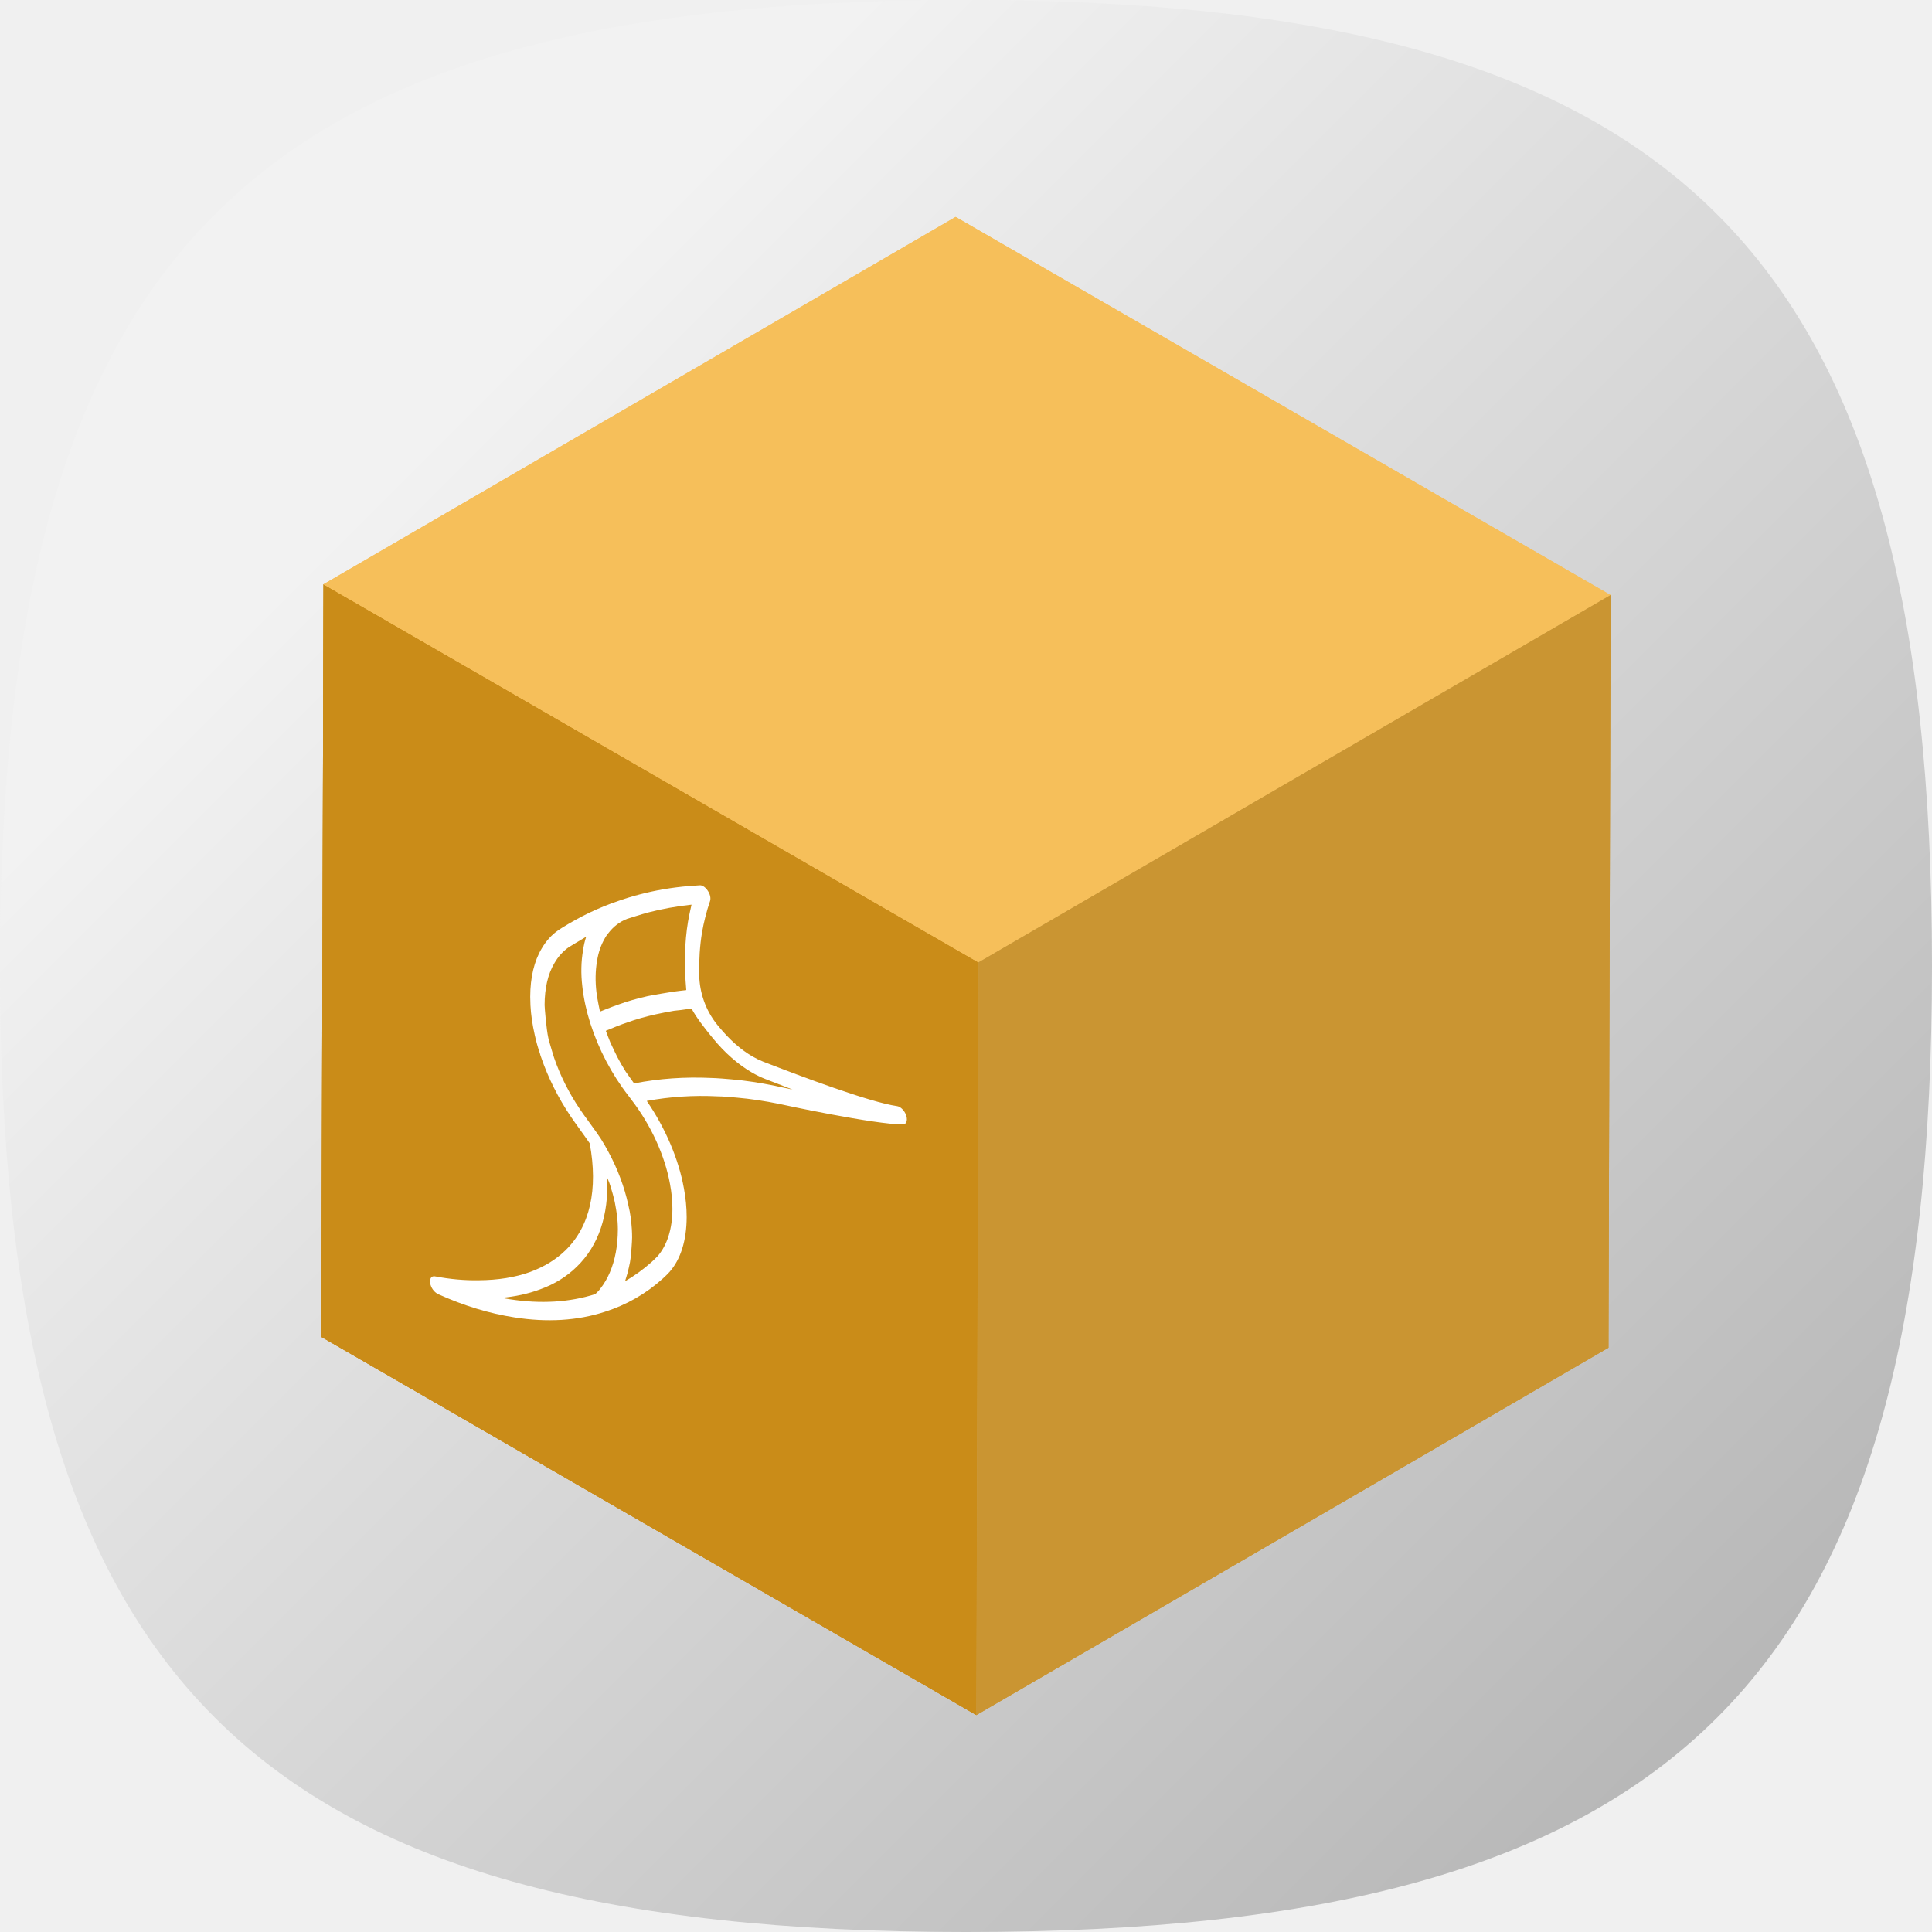
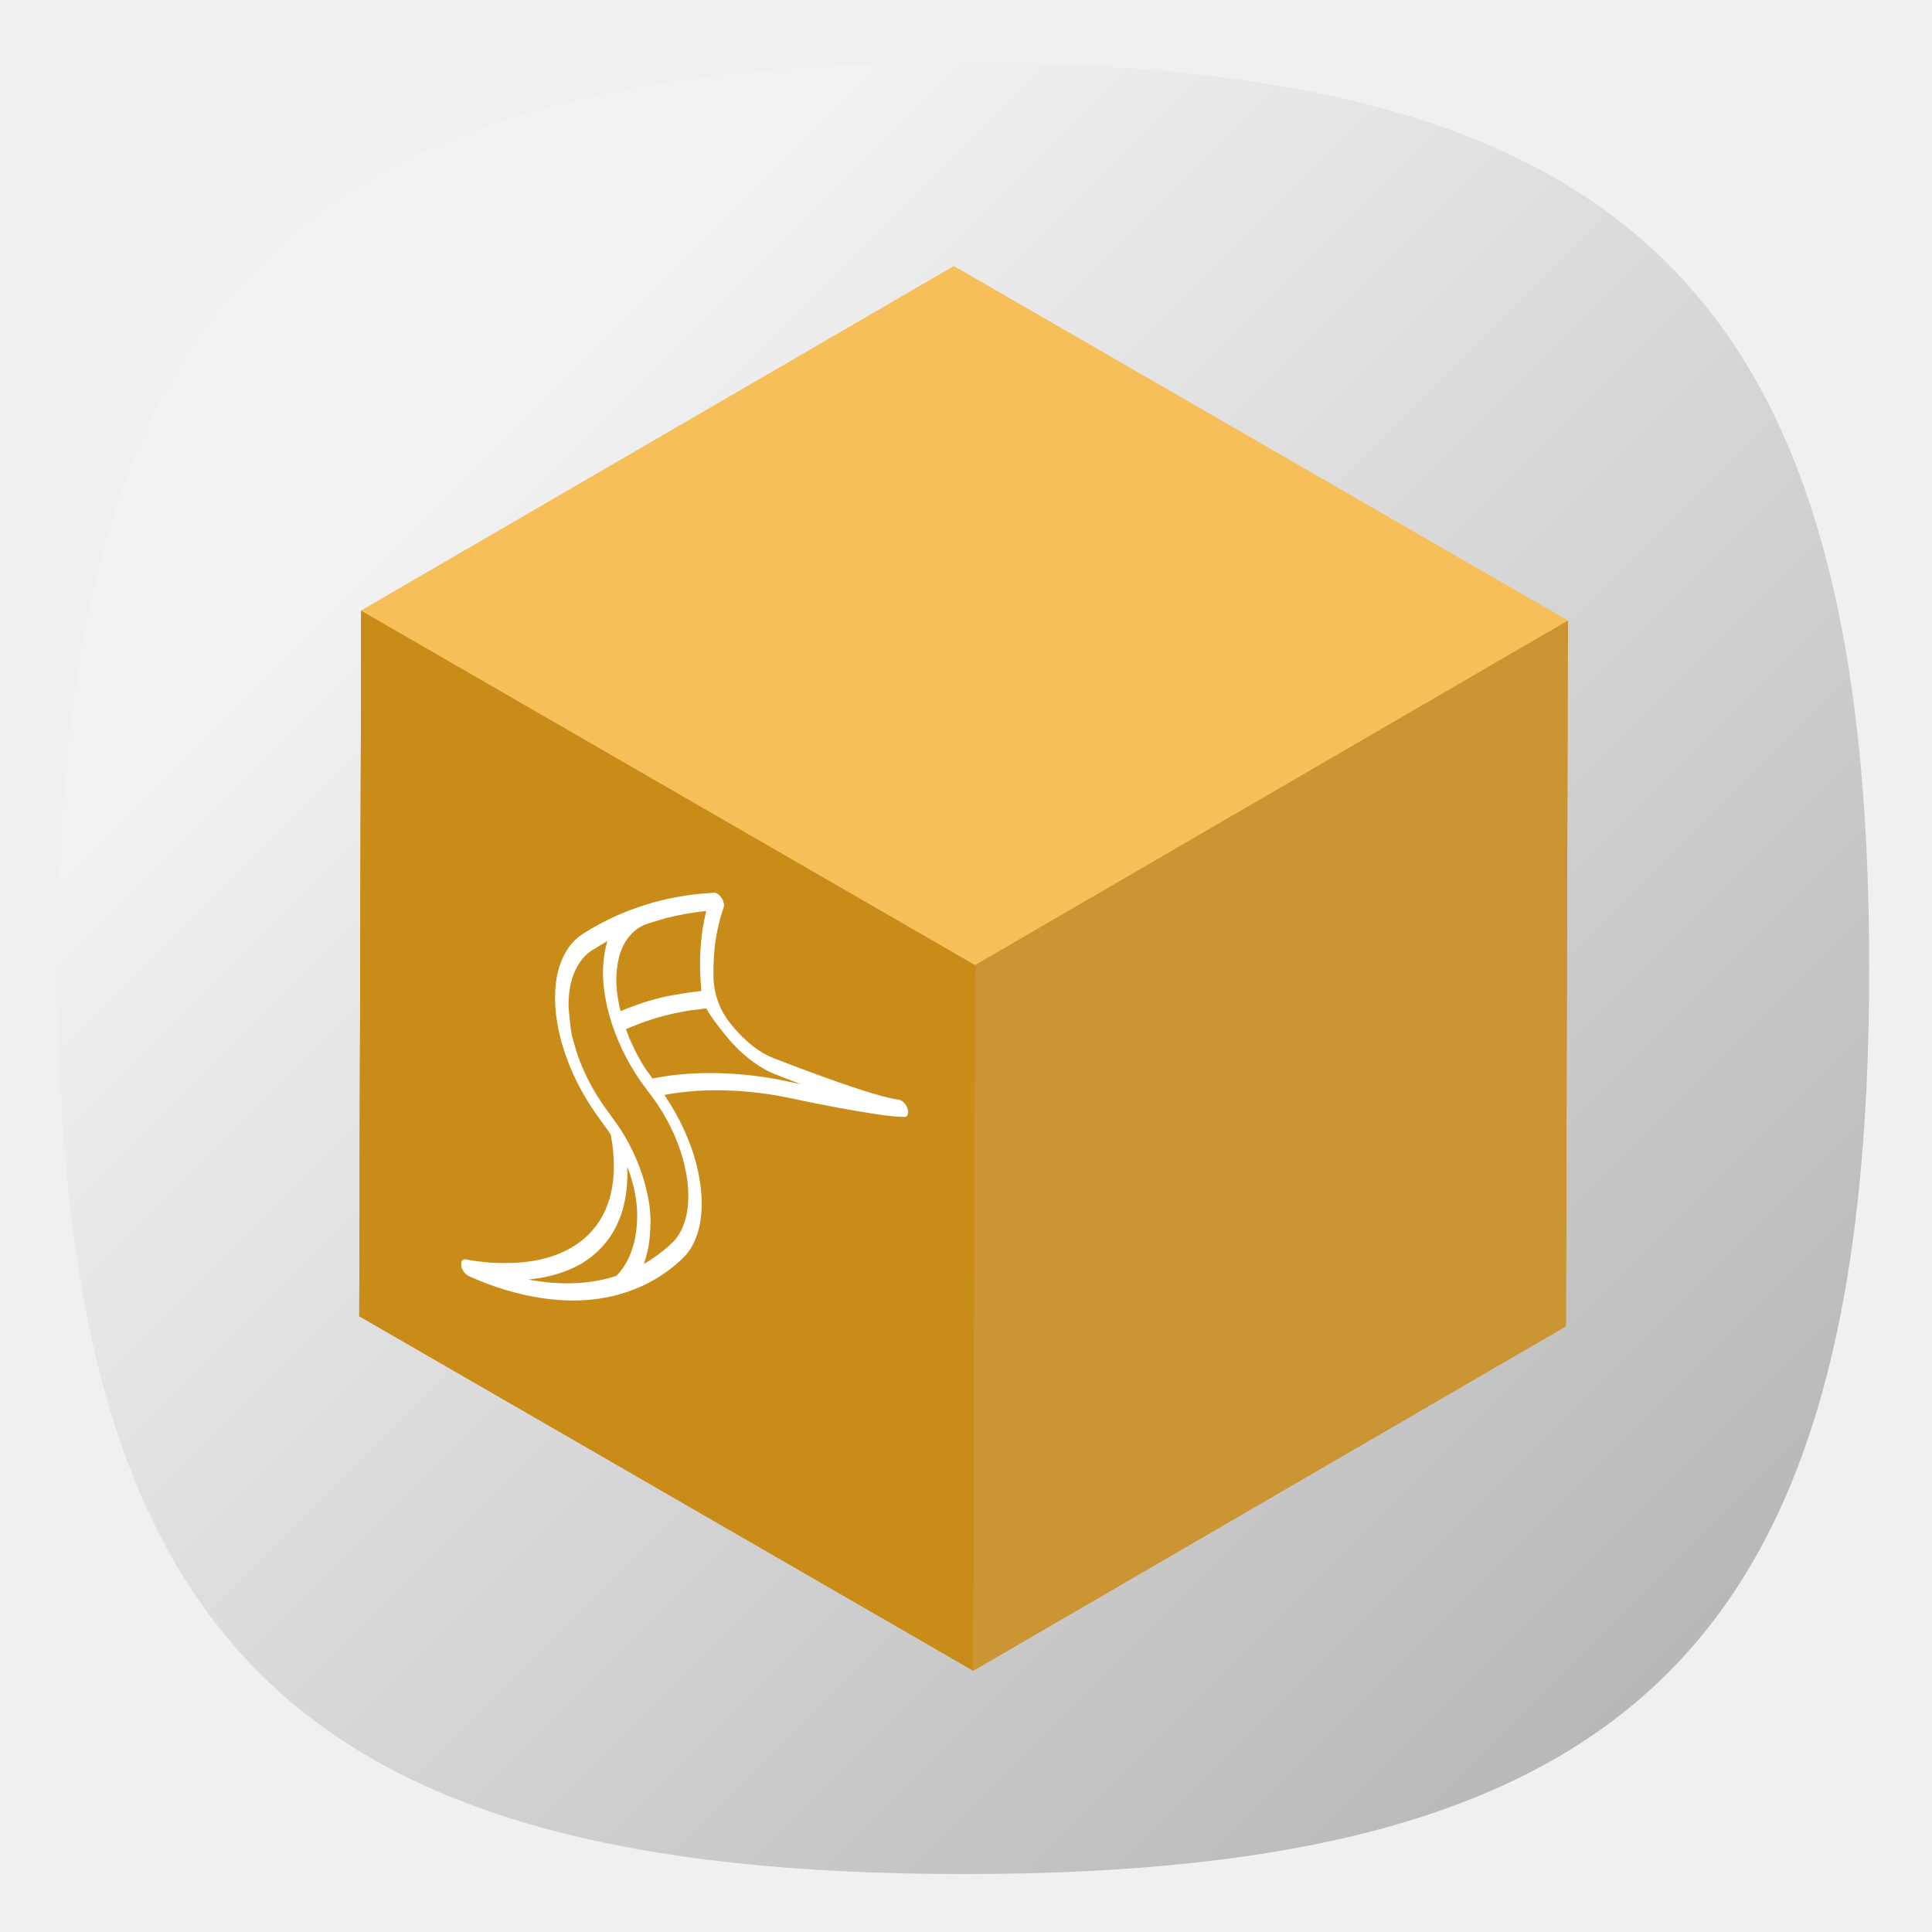
<svg xmlns="http://www.w3.org/2000/svg" viewBox="0 0 133.333 133.333" height="133.333" width="133.333" xml:space="preserve" id="svg2" version="1.1">
  <defs id="defs6">
    <clipPath id="clipPath18" clipPathUnits="userSpaceOnUse">
      <path id="path16" d="M 50,100 C 12.956,100 0,87.039 0,50 v 0 C 0,12.961 12.956,0 50,0 v 0 c 37.045,0 50,12.961 50,50 v 0 c 0,37.044 -12.955,50 -50,50 z" />
    </clipPath>
    <linearGradient id="linearGradient32" spreadMethod="pad" gradientTransform="matrix(77.78125,-77.78125,-77.78125,-77.78125,11.1099,88.89114)" gradientUnits="userSpaceOnUse" y2="0" x2="1" y1="0" x1="0">
      <stop id="stop24" offset="0" style="stop-opacity:1;stop-color:#f2f2f2" />
      <stop id="stop26" offset="0.141" style="stop-opacity:1;stop-color:#f2f2f2" />
      <stop id="stop28" offset="1" style="stop-opacity:1;stop-color:#b8b8b8" />
      <stop id="stop30" offset="1" style="stop-opacity:1;stop-color:#b8b8b8" />
    </linearGradient>
    <clipPath id="clipPath42" clipPathUnits="userSpaceOnUse">
      <path id="path40" d="M 16.635,30.802 47.408,0.03 C 48.262,0.014 49.118,0 50,0 v 0 c 37.045,0 50,12.961 50,50 v 0 c 0,0.882 -0.014,1.737 -0.029,2.592 v 0 L 83.365,69.198 Z" />
    </clipPath>
    <clipPath id="clipPath50" clipPathUnits="userSpaceOnUse">
      <path id="path48" d="M -32768,32767 H 32767 V -32768 H -32768 Z" />
    </clipPath>
    <linearGradient id="linearGradient60" spreadMethod="pad" gradientTransform="matrix(45.97417,-45.97417,-45.97417,-45.97417,42.91644,57.08356)" gradientUnits="userSpaceOnUse" y2="0" x2="1" y1="0" x1="0">
      <stop id="stop52" offset="0" style="stop-opacity:0.08;stop-color:#ffffff" />
      <stop id="stop54" offset="0.141" style="stop-opacity:0.08;stop-color:#ffffff" />
      <stop id="stop56" offset="1" style="stop-opacity:0;stop-color:#ffffff" />
      <stop id="stop58" offset="1" style="stop-opacity:0;stop-color:#ffffff" />
    </linearGradient>
    <mask id="mask62" height="1" width="1" y="0" x="0" maskUnits="userSpaceOnUse">
      <g id="g72">
        <g id="g70" clip-path="url(#clipPath50)">
          <g id="g68">
            <g id="g66">
              <path id="path64" style="fill:url(#linearGradient60);stroke:none" d="M -32768,32767 H 32767 V -32768 H -32768 Z" />
            </g>
          </g>
        </g>
      </g>
    </mask>
    <linearGradient id="linearGradient86" spreadMethod="pad" gradientTransform="matrix(45.97417,-45.97417,-45.97417,-45.97417,42.91644,57.08356)" gradientUnits="userSpaceOnUse" y2="0" x2="1" y1="0" x1="0">
      <stop id="stop78" offset="0" style="stop-opacity:1;stop-color:#000000" />
      <stop id="stop80" offset="0.141" style="stop-opacity:1;stop-color:#000000" />
      <stop id="stop82" offset="1" style="stop-opacity:1;stop-color:#000000" />
      <stop id="stop84" offset="1" style="stop-opacity:1;stop-color:#000000" />
    </linearGradient>
    <clipPath id="clipPath96" clipPathUnits="userSpaceOnUse">
      <path id="path94" d="M 0,100 H 100 V 0 H 0 Z" />
    </clipPath>
    <clipPath id="clipPath108" clipPathUnits="userSpaceOnUse">
      <path id="path106" d="M 16.635,30.802 50.537,11.228 50.647,50.185 16.745,69.758 Z" />
    </clipPath>
    <clipPath id="clipPath124" clipPathUnits="userSpaceOnUse">
      <path id="path122" d="M 0,100 H 100 V 0 H 0 Z" />
    </clipPath>
    <clipPath id="clipPath136" clipPathUnits="userSpaceOnUse">
      <path id="path134" d="M 16.745,69.758 50.647,50.185 83.365,69.198 49.463,88.771 Z" />
    </clipPath>
    <clipPath id="clipPath148" clipPathUnits="userSpaceOnUse">
      <path id="path146" d="M 0,100 H 100 V 0 H 0 Z" />
    </clipPath>
    <clipPath id="clipPath160" clipPathUnits="userSpaceOnUse">
      <path id="path158" d="m 50.647,50.185 -0.11,-38.957 32.718,19.014 0.11,38.956 z" />
    </clipPath>
    <clipPath id="clipPath172" clipPathUnits="userSpaceOnUse">
      <path id="path170" d="M 32.875,53.375 28.5,50.844 27.906,47.64 l 1.069,-3.671 1.853,-3.476 v -3.868 l -2.047,-2.531 -6.288,-0.942 13.562,-13.563 14.482,-8.361 18.207,10.582 -32.2,32.2 z" />
    </clipPath>
    <clipPath id="clipPath180" clipPathUnits="userSpaceOnUse">
      <path id="path178" d="M -32768,32767 H 32767 V -32768 H -32768 Z" />
    </clipPath>
    <linearGradient id="linearGradient190" spreadMethod="pad" gradientTransform="matrix(34.63919,-34.63919,-34.63919,-34.63919,25.37784,47.72159)" gradientUnits="userSpaceOnUse" y2="0" x2="1" y1="0" x1="0">
      <stop id="stop182" offset="0" style="stop-opacity:0.08;stop-color:#ffffff" />
      <stop id="stop184" offset="0.141" style="stop-opacity:0.08;stop-color:#ffffff" />
      <stop id="stop186" offset="1" style="stop-opacity:0;stop-color:#ffffff" />
      <stop id="stop188" offset="1" style="stop-opacity:0;stop-color:#ffffff" />
    </linearGradient>
    <mask id="mask192" height="1" width="1" y="0" x="0" maskUnits="userSpaceOnUse">
      <g id="g202">
        <g id="g200" clip-path="url(#clipPath180)">
          <g id="g198">
            <g id="g196">
              <path id="path194" style="fill:url(#linearGradient190);stroke:none" d="M -32768,32767 H 32767 V -32768 H -32768 Z" />
            </g>
          </g>
        </g>
      </g>
    </mask>
    <linearGradient id="linearGradient216" spreadMethod="pad" gradientTransform="matrix(34.63919,-34.63919,-34.63919,-34.63919,25.37784,47.72159)" gradientUnits="userSpaceOnUse" y2="0" x2="1" y1="0" x1="0">
      <stop id="stop208" offset="0" style="stop-opacity:1;stop-color:#000000" />
      <stop id="stop210" offset="0.141" style="stop-opacity:1;stop-color:#000000" />
      <stop id="stop212" offset="1" style="stop-opacity:1;stop-color:#000000" />
      <stop id="stop214" offset="1" style="stop-opacity:1;stop-color:#000000" />
    </linearGradient>
    <clipPath id="clipPath226" clipPathUnits="userSpaceOnUse">
      <path id="path224" d="M 0,100 H 100 V 0 H 0 Z" />
    </clipPath>
  </defs>
-   <g transform="matrix(1.333333,0,0,-1.333333,0,133.3333)" id="g10">
+   <g transform="matrix(1.25,0,0,-1.25,4,129.3333)" id="g10">
    <g id="g12">
      <g clip-path="url(#clipPath18)" id="g14">
        <g id="g20">
          <g id="g22">
            <path id="path34" style="fill:url(#linearGradient32);stroke:none" d="M 50,100 C 12.956,100 0,87.039 0,50 v 0 C 0,12.961 12.956,0 50,0 v 0 c 37.045,0 50,12.961 50,50 v 0 c 0,37.044 -12.955,50 -50,50 z" />
          </g>
        </g>
      </g>
    </g>
    <g id="g36">
      <g clip-path="url(#clipPath42)" id="g38">
        <g id="g44">
          <g id="g46" />
          <g mask="url(#mask62)" id="g74">
            <g id="g76">
              <path id="path88" style="fill:url(#linearGradient86);stroke:none" d="M 16.635,30.802 47.408,0.03 C 48.262,0.014 49.118,0 50,0 v 0 c 37.045,0 50,12.961 50,50 v 0 c 0,0.882 -0.014,1.737 -0.029,2.592 v 0 L 83.365,69.198 Z" />
            </g>
          </g>
        </g>
      </g>
    </g>
    <g id="g90">
      <g clip-path="url(#clipPath96)" id="g92">
        <g transform="translate(16.6348,30.8018)" id="g98">
          <path id="path100" style="fill:#ca8c18;fill-opacity:1;fill-rule:nonzero;stroke:none" d="M 0,0 0.11,38.956 34.012,19.383 33.902,-19.573 Z" />
        </g>
      </g>
    </g>
    <g id="g102">
      <g clip-path="url(#clipPath108)" id="g104">
        <g transform="translate(16.6348,30.8018)" id="g110">
          <path id="path112" style="fill:#ca8c18;fill-opacity:1;fill-rule:nonzero;stroke:none" d="M 0,0 0.11,38.956 34.012,19.383 33.902,-19.573 Z" />
        </g>
        <g transform="translate(50.5366,11.2285)" id="g114">
          <path id="path116" style="fill:#ca8c18;fill-opacity:1;fill-rule:nonzero;stroke:none" d="m 0,0 -33.902,19.573 0.11,38.956 L 0.11,38.956 Z" />
        </g>
      </g>
    </g>
    <g id="g118">
      <g clip-path="url(#clipPath124)" id="g120">
        <g transform="translate(16.7451,69.7578)" id="g126">
          <path id="path128" style="fill:#f6bf5a;fill-opacity:1;fill-rule:nonzero;stroke:none" d="M 0,0 32.718,19.014 66.62,-0.56 33.902,-19.573 Z" />
        </g>
      </g>
    </g>
    <g id="g130">
      <g clip-path="url(#clipPath136)" id="g132">
        <g transform="translate(16.7451,69.7578)" id="g138">
          <path id="path140" style="fill:#f6bf5a;fill-opacity:1;fill-rule:nonzero;stroke:none" d="M 0,0 32.718,19.014 66.62,-0.56 33.902,-19.573 Z" />
        </g>
      </g>
    </g>
    <g id="g142">
      <g clip-path="url(#clipPath148)" id="g144">
        <g transform="translate(50.647,50.1846)" id="g150">
          <path id="path152" style="fill:#ca9532;fill-opacity:1;fill-rule:nonzero;stroke:none" d="M 0,0 32.718,19.014 32.608,-19.942 -0.11,-38.956 Z" />
        </g>
      </g>
    </g>
    <g id="g154">
      <g clip-path="url(#clipPath160)" id="g156">
        <g transform="translate(50.647,50.1846)" id="g162">
          <path id="path164" style="fill:#ca9532;fill-opacity:1;fill-rule:nonzero;stroke:none" d="M 0,0 32.718,19.014 32.608,-19.942 -0.11,-38.956 Z" />
        </g>
      </g>
    </g>
    <g id="g166">
      <g clip-path="url(#clipPath172)" id="g168">
        <g id="g174">
          <g id="g176" />
          <g mask="url(#mask192)" id="g204">
            <g id="g206">
              <path id="path218" style="fill:url(#linearGradient216);stroke:none" d="M 32.875,53.375 28.5,50.844 27.906,47.64 l 1.069,-3.671 1.853,-3.476 v -3.868 l -2.047,-2.531 -6.288,-0.942 13.562,-13.563 14.482,-8.361 18.207,10.582 -32.2,32.2 z" />
            </g>
          </g>
        </g>
      </g>
    </g>
    <g id="g220">
      <g clip-path="url(#clipPath226)" id="g222">
        <g transform="translate(30.9023,50.2578)" id="g228">
          <path id="path230" style="fill:#ffffff;fill-opacity:1;fill-rule:nonzero;stroke:none" d="m 0,0 c -0.088,-0.507 -0.096,-1.053 -0.031,-1.61 0.032,-0.31 0.183,-1.008 0.183,-1.008 0,0 0.646,0.262 0.939,0.359 0.46,0.171 0.959,0.311 1.518,0.439 0.326,0.072 1.211,0.211 1.311,0.229 0.233,0.027 0.459,0.064 0.699,0.086 C 4.503,-0.2 4.533,0.983 4.709,2.036 4.756,2.33 4.891,2.917 4.891,2.917 4.086,2.831 3.347,2.692 2.641,2.511 2.368,2.439 1.556,2.182 1.556,2.182 1.176,2.034 0.85,1.787 0.583,1.437 0.522,1.357 0.462,1.285 0.416,1.197 0.208,0.843 0.067,0.442 0,0 m 9.215,-6.46 c 0.014,-0.008 0.366,-0.081 0.904,-0.193 -0.518,0.2 -0.996,0.384 -1.415,0.549 -0.227,0.089 -0.455,0.2 -0.683,0.331 -0.711,0.411 -1.412,1.022 -2.025,1.776 L 5.843,-3.81 C 5.538,-3.427 5.154,-2.945 4.896,-2.468 4.709,-2.482 4.53,-2.509 4.35,-2.535 4.23,-2.55 4.104,-2.561 3.984,-2.575 3.658,-2.632 3.338,-2.692 3.032,-2.76 2.486,-2.881 2,-3.021 1.554,-3.184 1.201,-3.301 0.875,-3.434 0.555,-3.569 l -0.1,-0.042 c 0.04,-0.115 0.232,-0.6 0.232,-0.6 0.085,-0.195 0.37,-0.771 0.37,-0.771 0.132,-0.253 0.278,-0.505 0.43,-0.747 0,0 0.325,-0.461 0.431,-0.607 1.291,0.256 2.642,0.348 4.012,0.282 0.199,0 0.891,-0.055 1.038,-0.071 0.711,-0.06 1.47,-0.176 2.247,-0.335 m -8.556,-9.668 c 0.275,0.637 0.417,1.388 0.419,2.242 10e-4,0.122 -0.006,0.241 -0.012,0.352 -0.019,0.294 -0.058,0.584 -0.117,0.886 l -0.027,0.152 c -0.065,0.298 -0.144,0.58 -0.236,0.871 l -0.06,0.172 -0.099,0.24 c 0.081,-1.95 -0.449,-3.516 -1.57,-4.605 -0.52,-0.51 -1.16,-0.912 -1.906,-1.177 -0.619,-0.232 -1.278,-0.371 -1.984,-0.438 0.134,-0.031 0.273,-0.05 0.406,-0.073 1.61,-0.249 3.1,-0.162 4.438,0.266 0.087,0.088 0.18,0.171 0.254,0.274 0.207,0.263 0.367,0.544 0.494,0.838 m 3.12,4.574 C 3.517,-10.08 2.79,-8.49 1.782,-7.183 l -0.172,0.23 c -0.842,1.082 -1.524,2.378 -1.952,3.71 -0.204,0.639 -0.349,1.287 -0.42,1.932 -0.078,0.657 -0.063,1.283 0.038,1.866 0.034,0.24 0.088,0.477 0.162,0.702 -0.227,-0.129 -0.913,-0.551 -0.913,-0.551 -0.28,-0.198 -0.533,-0.472 -0.728,-0.81 -0.34,-0.568 -0.509,-1.304 -0.511,-2.174 0,-0.122 0.089,-1.244 0.194,-1.71 0.073,-0.302 0.291,-1.001 0.291,-1.001 0.31,-0.912 0.772,-1.837 1.342,-2.679 0.126,-0.202 0.921,-1.266 1.087,-1.537 0.146,-0.229 0.271,-0.454 0.397,-0.688 0.477,-0.886 0.82,-1.811 1.017,-2.711 0.059,-0.242 0.105,-0.482 0.137,-0.722 0.02,-0.195 0.04,-0.382 0.052,-0.572 0.007,-0.142 0.013,-0.276 0.012,-0.413 -10e-4,-0.229 -0.055,-0.862 -0.055,-0.862 -0.014,-0.145 -0.034,-0.286 -0.055,-0.42 -0.013,-0.084 -0.101,-0.469 -0.135,-0.587 -0.02,-0.073 -0.12,-0.396 -0.12,-0.396 0.486,0.284 0.946,0.615 1.373,0.995 0,0 0.267,0.251 0.307,0.297 0.5,0.575 0.769,1.414 0.772,2.452 10e-4,0.427 -0.045,0.858 -0.123,1.278 m 12.231,3.541 c 0.072,-0.248 -0.002,-0.45 -0.181,-0.446 -1.457,10e-4 -6.191,1.014 -6.397,1.063 -0.751,0.152 -1.489,0.264 -2.188,0.324 -0.14,0.019 -0.811,0.071 -0.991,0.067 -1.264,0.065 -2.495,-0.019 -3.679,-0.237 0.961,-1.396 1.655,-3.02 1.923,-4.528 0.091,-0.488 0.143,-0.992 0.142,-1.488 -0.003,-1.206 -0.312,-2.189 -0.893,-2.841 -0.04,-0.052 -0.293,-0.297 -0.347,-0.342 -0.867,-0.784 -1.879,-1.361 -2.998,-1.716 -1.405,-0.458 -2.982,-0.557 -4.678,-0.288 -1.283,0.198 -2.613,0.598 -3.961,1.209 -0.213,0.115 -0.359,0.337 -0.398,0.558 -0.039,0.237 0.061,0.385 0.24,0.358 0.792,-0.151 1.557,-0.218 2.275,-0.204 0.992,0.007 1.883,0.15 2.649,0.426 0.753,0.277 1.352,0.65 1.84,1.125 1.267,1.233 1.698,3.147 1.253,5.537 -0.126,0.195 -0.835,1.163 -0.975,1.38 -0.649,0.956 -1.185,2.03 -1.541,3.077 -0.013,0.03 -0.046,0.125 -0.066,0.213 -0.092,0.26 -0.185,0.581 -0.263,0.94 -0.125,0.546 -0.197,1.054 -0.222,1.535 -0.006,0.164 -0.012,0.305 -0.012,0.442 0.003,1.008 0.205,1.847 0.599,2.506 0.228,0.388 0.514,0.704 0.854,0.936 l 0.173,0.114 c 0.967,0.604 1.926,1.059 2.918,1.396 0.14,0.057 0.832,0.276 1.125,0.344 0.793,0.208 1.631,0.358 2.57,0.435 0,0 0.439,0.03 0.545,0.037 C 5.38,3.922 5.439,3.904 5.498,3.87 5.585,3.82 5.671,3.735 5.738,3.628 5.857,3.452 5.896,3.246 5.85,3.105 5.756,2.838 5.675,2.556 5.601,2.262 5.534,2.003 5.48,1.744 5.433,1.473 5.322,0.8 5.274,0.068 5.288,-0.708 5.304,-1.643 5.625,-2.554 6.209,-3.282 6.212,-3.285 6.215,-3.288 6.217,-3.292 L 6.29,-3.38 c 0.579,-0.708 1.167,-1.219 1.758,-1.56 0.182,-0.105 0.364,-0.194 0.545,-0.266 1.981,-0.769 5.529,-2.106 6.946,-2.306 0.042,-0.007 0.086,-0.023 0.128,-0.048 0.145,-0.084 0.281,-0.258 0.343,-0.453" />
        </g>
      </g>
    </g>
  </g>
</svg>
